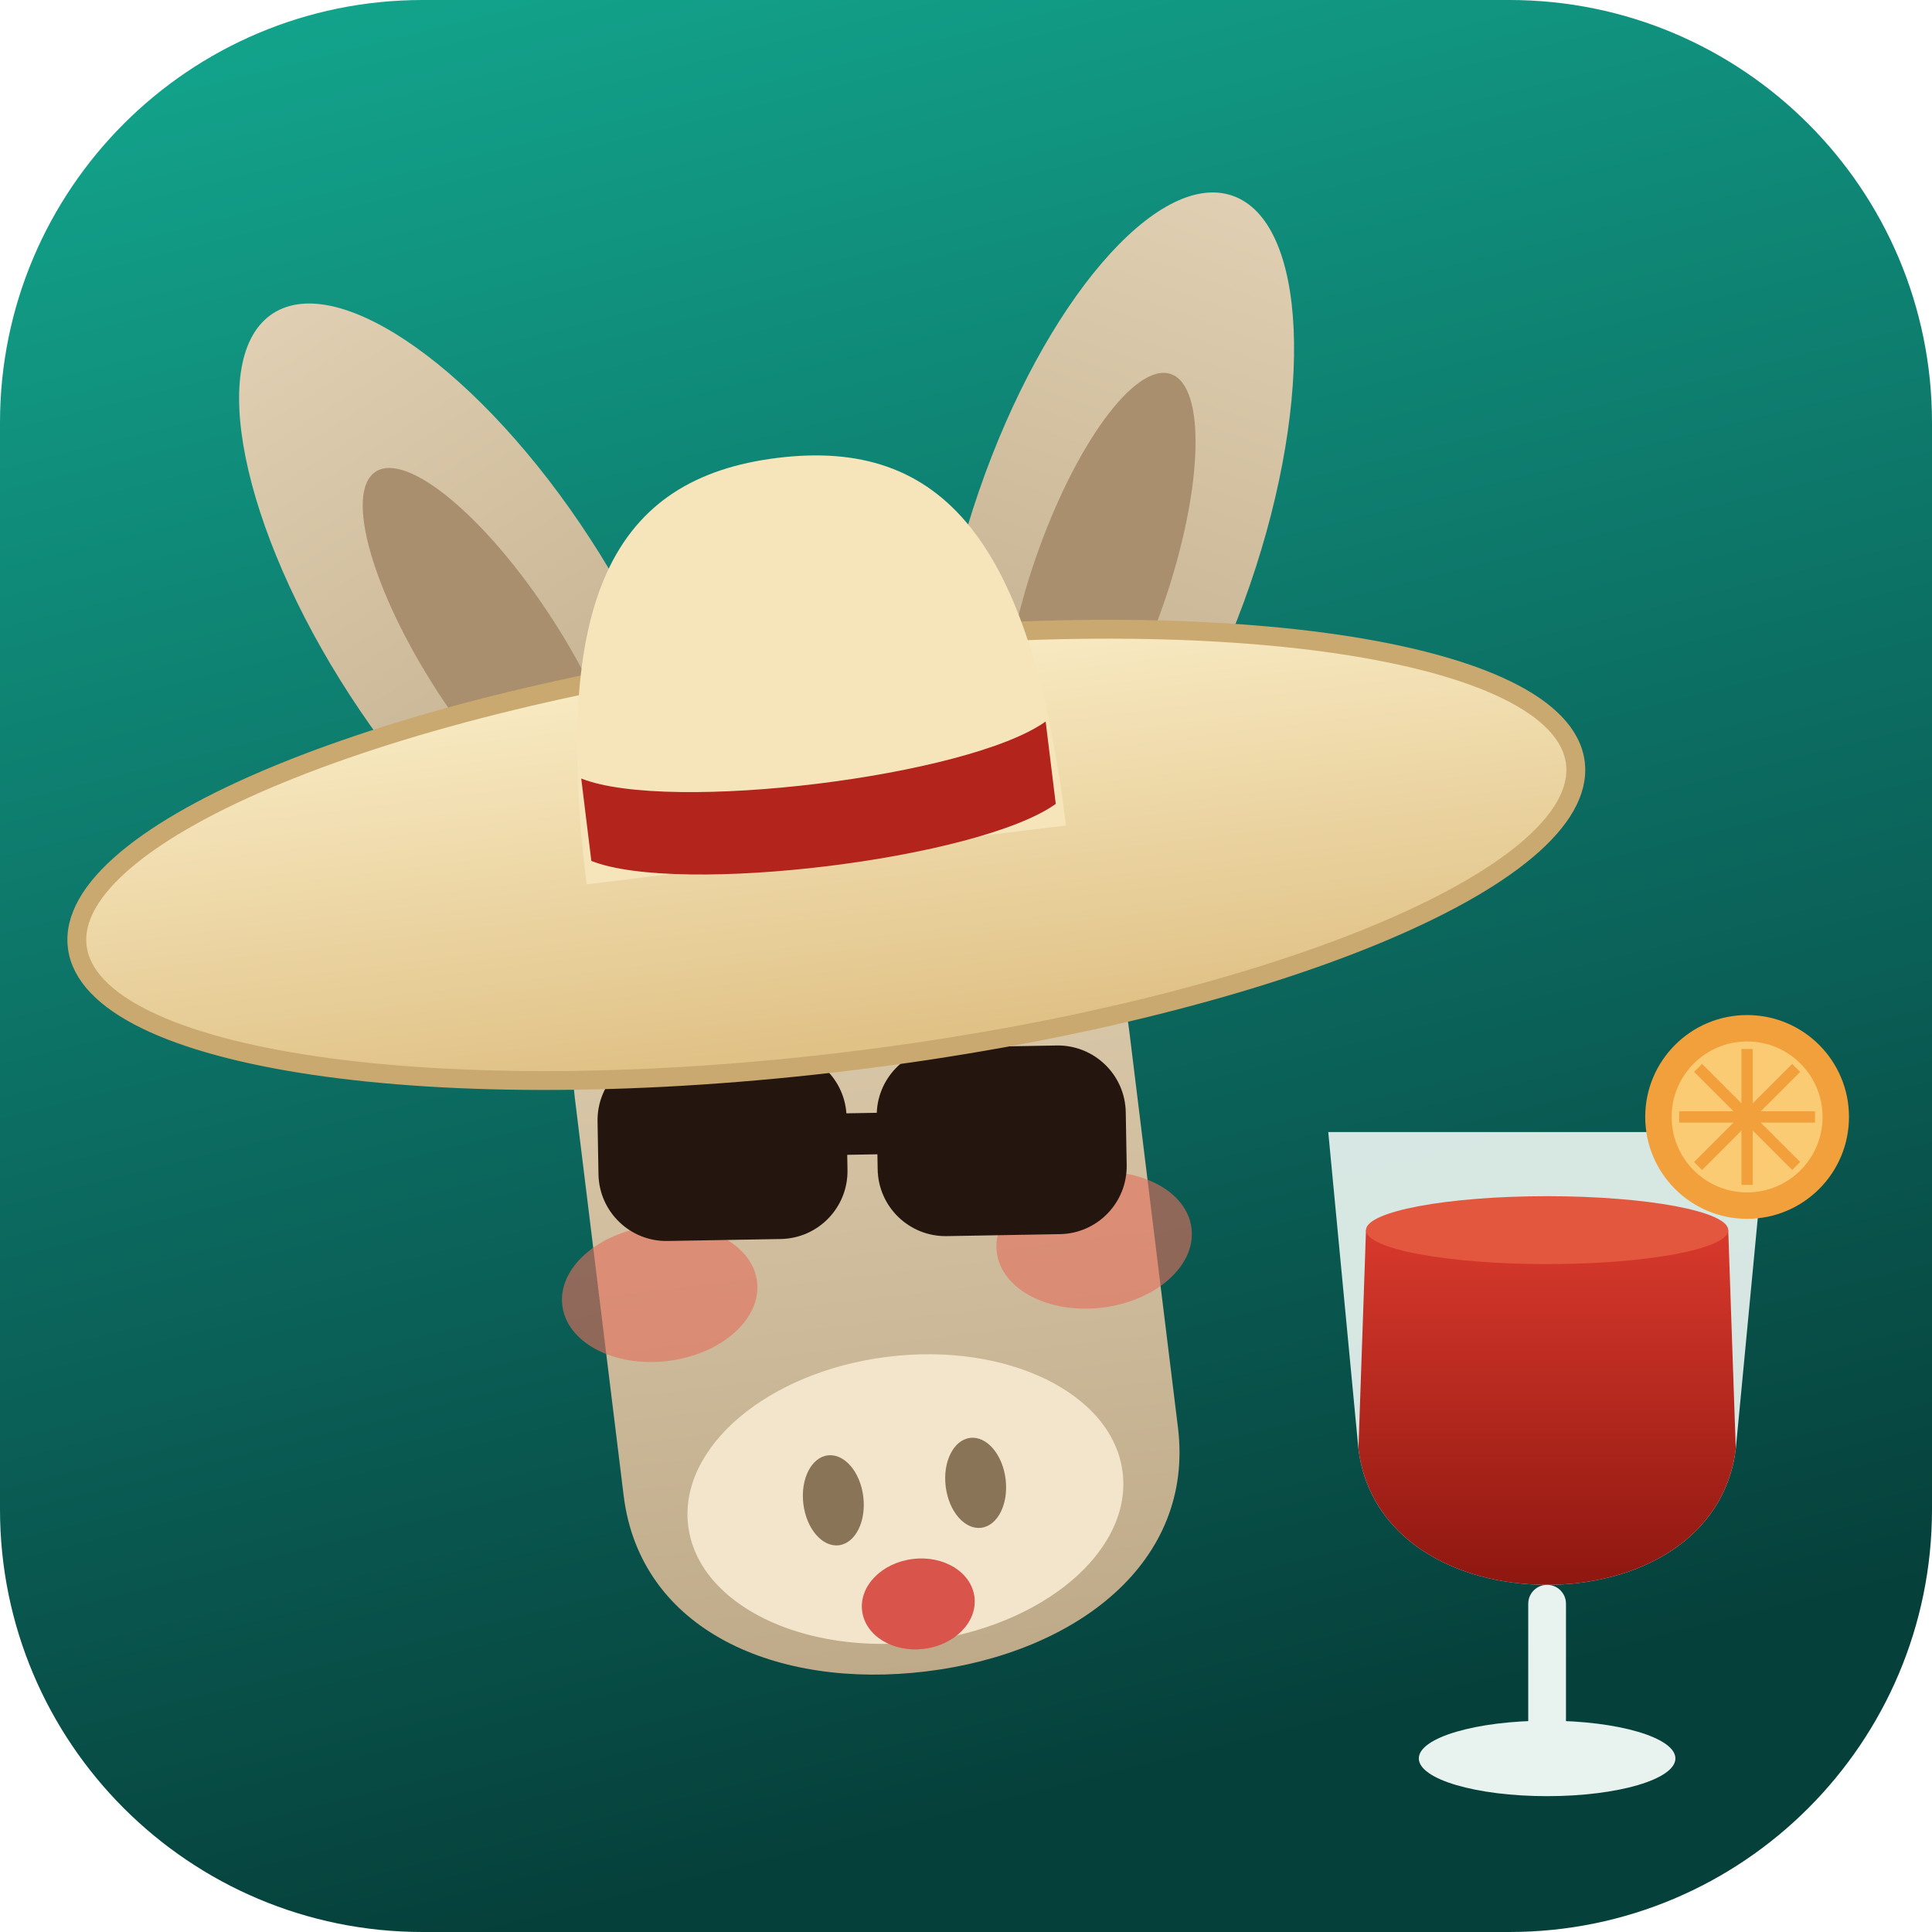
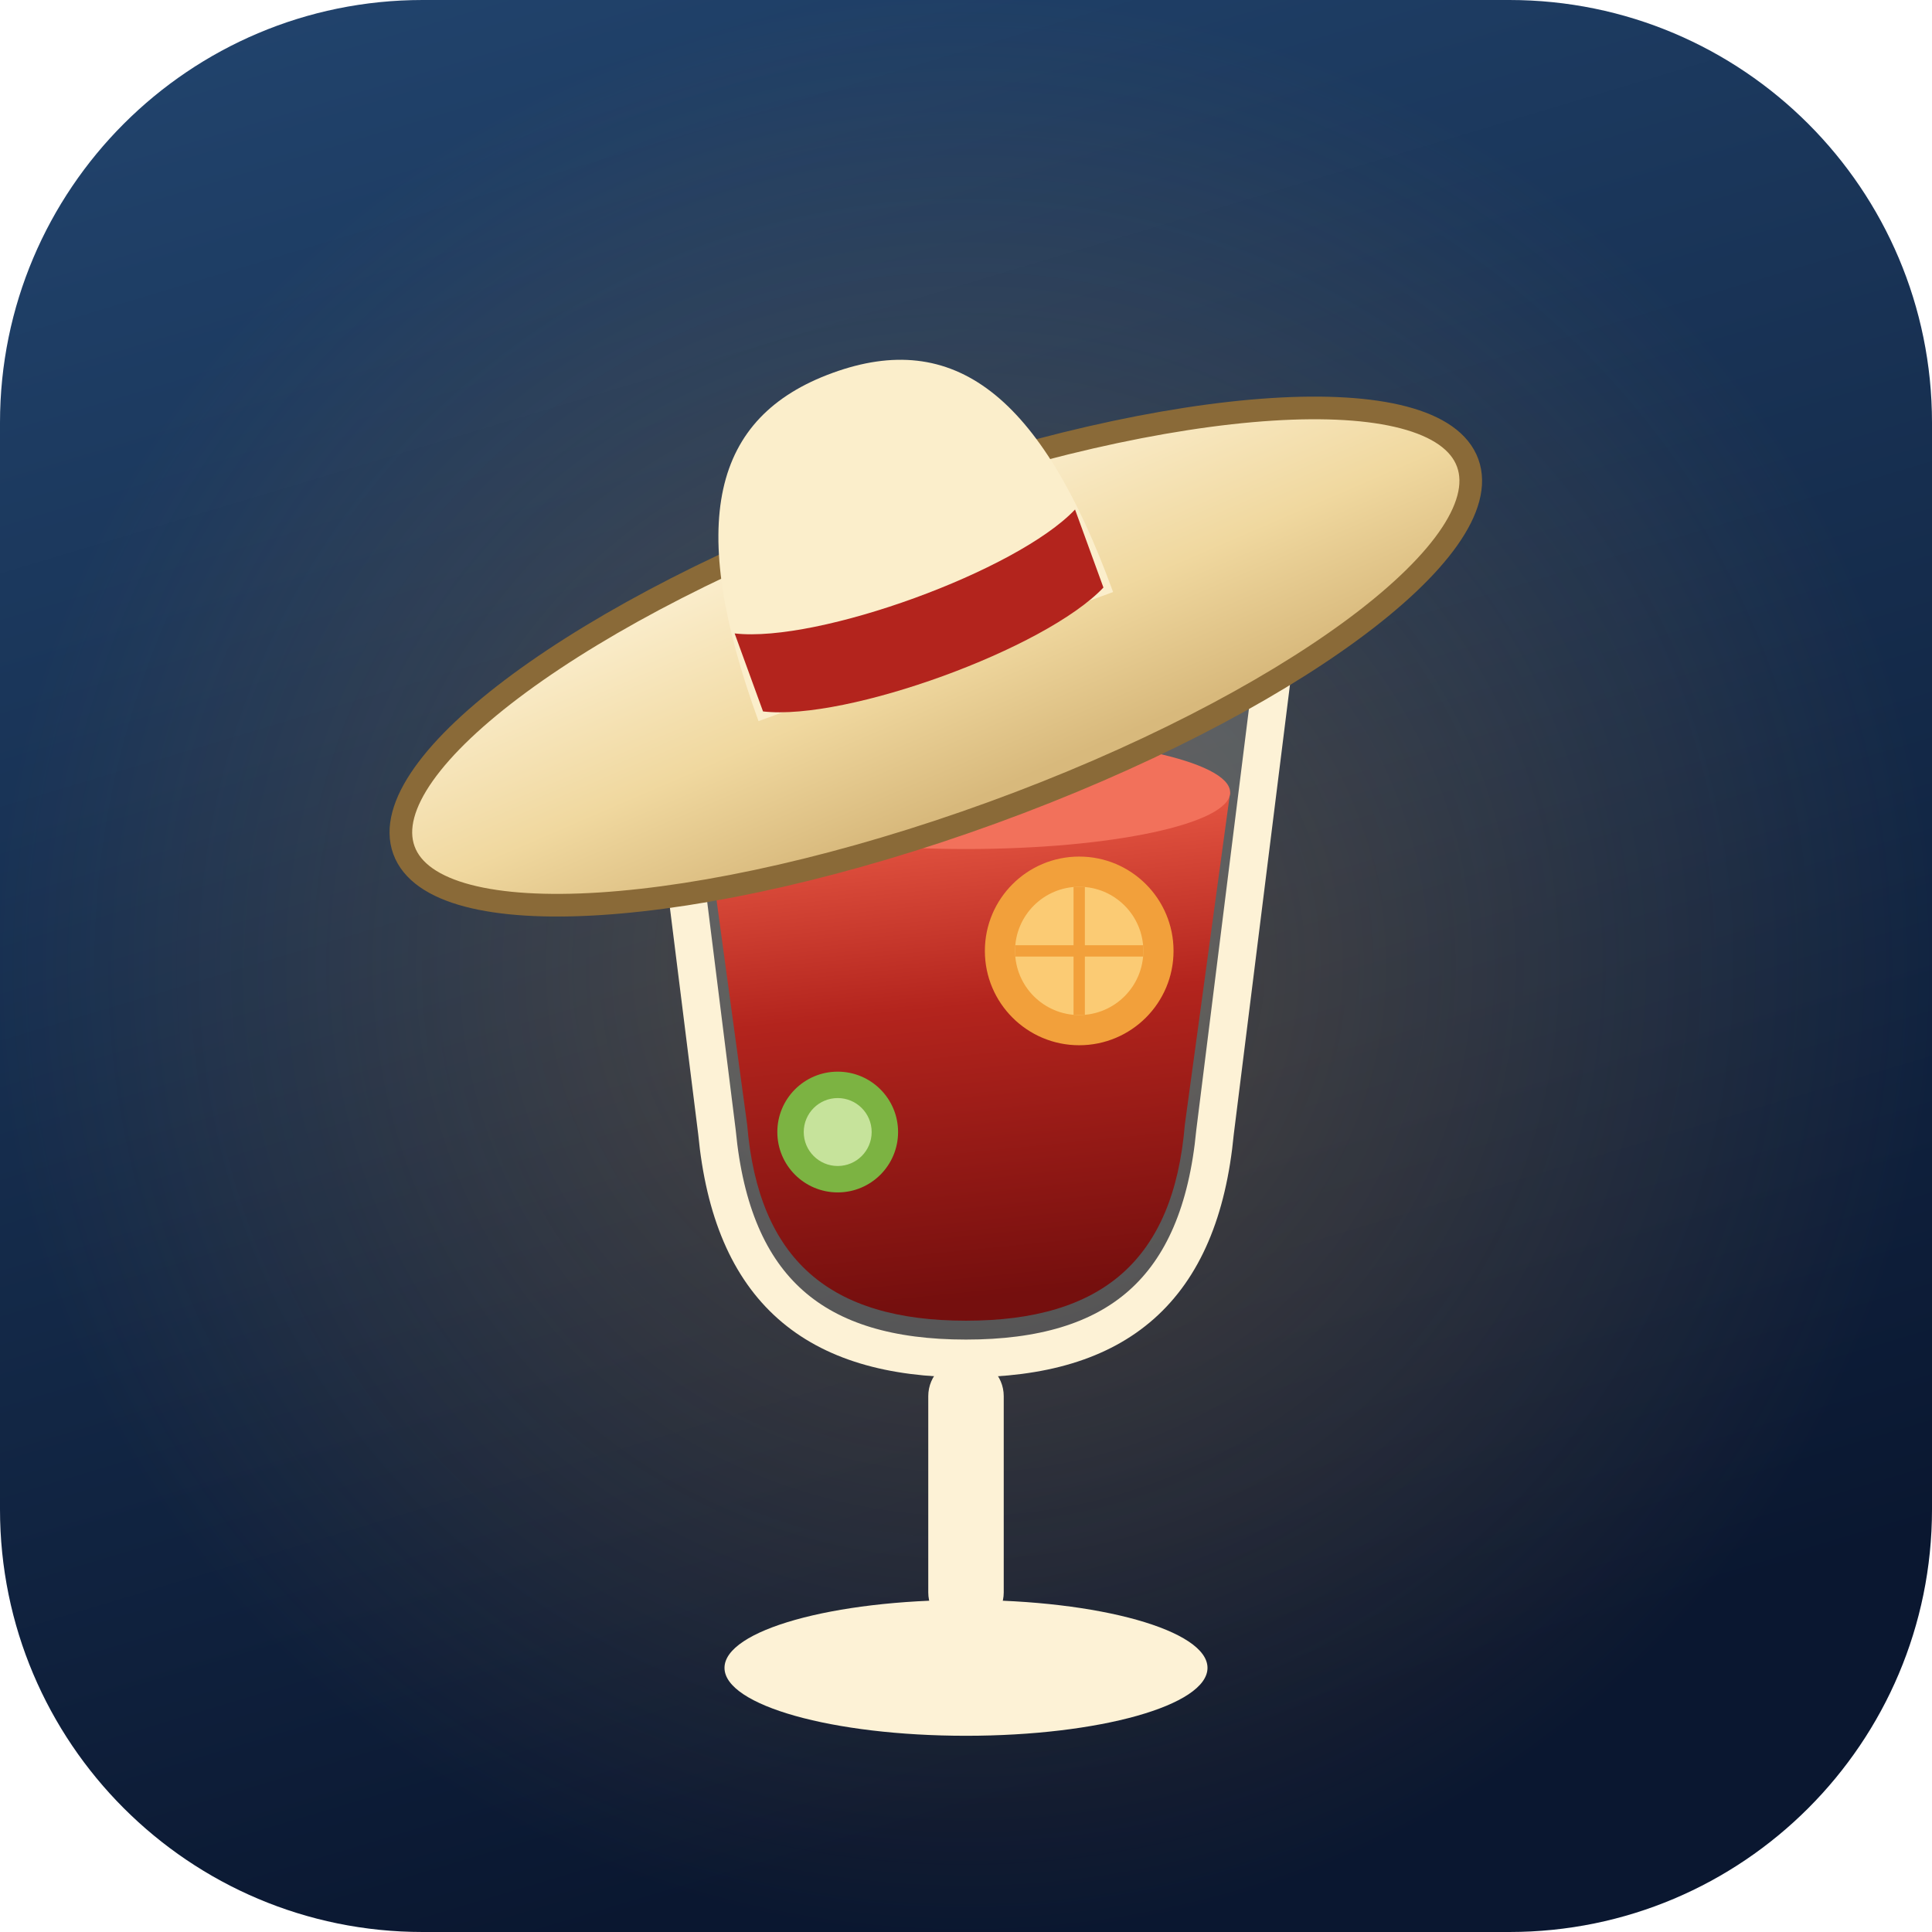
<svg xmlns="http://www.w3.org/2000/svg" width="512" height="512" viewBox="0 0 512 512" role="img" aria-label="Fiesta Siesta">
  <defs>
    <clipPath id="r">
      <rect x="0" y="0" width="512" height="512" rx="112" />
    </clipPath>
-     <linearGradient id="sky" x1="0" y1="0" x2="0.25" y2="1">
-       <stop offset="0%" stop-color="#13A88F" />
-       <stop offset="55%" stop-color="#0C6E63" />
-       <stop offset="100%" stop-color="#06403B" />
+     <linearGradient id="bg" x1="0" y1="0" x2="0.3" y2="1">
+       <stop offset="0%" stop-color="#22456F" />
+       <stop offset="55%" stop-color="#152C4C" />
+       <stop offset="100%" stop-color="#0A1730" />
    </linearGradient>
-     <linearGradient id="straw" x1="0" y1="0" x2="0" y2="1">
-       <stop offset="0%" stop-color="#F9EBC4" />
-       <stop offset="100%" stop-color="#DFC084" />
+     <radialGradient id="glow" cx="0.5" cy="0.5" r="0.5">
+       <stop offset="0%" stop-color="#F2A03B" stop-opacity="0.28" />
+       <stop offset="100%" stop-color="#F2A03B" stop-opacity="0" />
+     </radialGradient>
+     <linearGradient id="straw" x1="0" y1="0" x2="0.2" y2="1">
+       <stop offset="0%" stop-color="#FDF2D6" />
+       <stop offset="60%" stop-color="#F0D89F" />
+       <stop offset="100%" stop-color="#D8B97C" />
    </linearGradient>
-     <linearGradient id="fur" x1="0" y1="0" x2="0" y2="1">
-       <stop offset="0%" stop-color="#E0CFB2" />
-       <stop offset="100%" stop-color="#BEAA88" />
-     </linearGradient>
-     <linearGradient id="vino" x1="0" y1="0" x2="0" y2="1">
-       <stop offset="0%" stop-color="#D8392C" />
-       <stop offset="100%" stop-color="#8E1710" />
+     <linearGradient id="vino" x1="0" y1="0" x2="0.1" y2="1">
+       <stop offset="0%" stop-color="#F2634C" />
+       <stop offset="45%" stop-color="#B3241D" />
+       <stop offset="100%" stop-color="#750F0E" />
    </linearGradient>
  </defs>
  <g clip-path="url(#r)">
-     <rect width="512" height="512" fill="url(#sky)" />
-     <g transform="rotate(-7 228 300)">
-       <g fill="url(#fur)" transform="rotate(-26 142 152)">
-         <ellipse cx="142" cy="152" rx="38" ry="96" />
-       </g>
-       <g fill="#A98F6E" transform="rotate(-26 142 152)">
-         <ellipse cx="142" cy="164" rx="18" ry="58" />
-       </g>
-       <g fill="url(#fur)" transform="rotate(26 314 152)">
-         <ellipse cx="314" cy="152" rx="38" ry="96" />
-       </g>
-       <g fill="#A98F6E" transform="rotate(26 314 152)">
-         <ellipse cx="314" cy="164" rx="18" ry="58" />
-       </g>
-       <path d="M154 282 C154 244 188 220 228 220 C268 220 302 244 302 282 L302 388 C302 424 268 444 228 444 C188 444 154 424 154 388 Z" fill="url(#fur)" />
-       <ellipse cx="170" cy="336" rx="26" ry="18" fill="#E2705E" opacity="0.62" />
-       <ellipse cx="286" cy="336" rx="26" ry="18" fill="#E2705E" opacity="0.62" />
-       <ellipse cx="228" cy="398" rx="58" ry="38" fill="#F2E5CB" />
-       <ellipse cx="209" cy="396" rx="8" ry="12" fill="#8A7458" />
-       <ellipse cx="247" cy="396" rx="8" ry="12" fill="#8A7458" />
-       <ellipse cx="228" cy="426" rx="15" ry="12" fill="#D9544A" />
-       <g fill="#25150F" transform="rotate(6 228 304)">
-         <rect x="158" y="278" width="66" height="50" rx="18" />
-         <rect x="232" y="278" width="66" height="50" rx="18" />
-         <rect x="218" y="295" width="20" height="11" rx="5" />
-       </g>
-       <ellipse cx="228" cy="226" rx="200" ry="55" fill="url(#straw)" />
-       <ellipse cx="228" cy="226" rx="200" ry="55" fill="none" stroke="#C9A96F" stroke-width="5" />
-       <path d="M164 226 C164 150 184 120 228 120 C272 120 292 150 292 226 Z" fill="#F6E4BB" />
-       <path d="M166 198 C188 210 268 210 290 198 L290 220 C268 232 188 232 166 220 Z" fill="#B3241D" />
+     <rect width="512" height="512" fill="url(#bg)" />
+     <rect width="512" height="512" fill="url(#glow)" />
+     <rect x="246" y="360" width="20" height="72" rx="10" fill="#FDF2D6" />
+     <ellipse cx="256" cy="442" rx="64" ry="18" fill="#FDF2D6" />
+     <path d="M174 172 L338 172 L322 300 C318 342 296 360 256 360 C216 360 194 342 190 300 Z" fill="#FFF6E0" opacity="0.16" />
+     <path d="M186 210 L326 210 L314 298 C311 334 292 350 256 350 C220 350 201 334 198 298 Z" fill="url(#vino)" />
+     <ellipse cx="256" cy="210" rx="70" ry="15" fill="#F2715B" />
+     <ellipse cx="232" cy="208" rx="24" ry="7" fill="#FF8A72" opacity="0.55" />
+     <circle cx="286" cy="252" r="25" fill="#F2A03B" />
+     <circle cx="286" cy="252" r="17" fill="#FBCB74" />
+     <g stroke="#F2A03B" stroke-width="3">
+       <line x1="286" y1="235" x2="286" y2="269" />
+       <line x1="269" y1="252" x2="303" y2="252" />
    </g>
-     <g>
-       <path d="M352 300 L468 300 L460 384 C457 408 434 420 410 420 C386 420 363 408 360 384 Z" fill="#E8F3EF" opacity="0.92" />
-       <path d="M362 326 L458 326 L460 384 C457 408 434 420 410 420 C386 420 363 408 360 384 Z" fill="url(#vino)" />
-       <ellipse cx="410" cy="326" rx="48" ry="9" fill="#E4573F" />
-       <rect x="405" y="420" width="10" height="42" rx="5" fill="#E8F3EF" />
-       <ellipse cx="410" cy="466" rx="34" ry="10" fill="#E8F3EF" />
-       <circle cx="463" cy="296" r="27" fill="#F2A03B" />
-       <circle cx="463" cy="296" r="20" fill="#FBCB74" />
-       <g stroke="#F2A03B" stroke-width="3">
-         <line x1="463" y1="278" x2="463" y2="314" />
-         <line x1="445" y1="296" x2="481" y2="296" />
-         <line x1="450" y1="283" x2="476" y2="309" />
-         <line x1="476" y1="283" x2="450" y2="309" />
-       </g>
+     <circle cx="222" cy="300" r="16" fill="#7CB342" />
+     <circle cx="222" cy="300" r="9" fill="#C6E39B" />
+     <path d="M174 172 L338 172 L322 300 C318 342 296 360 256 360 C216 360 194 342 190 300 Z" fill="none" stroke="#FDF2D6" stroke-width="10" stroke-linejoin="round" />
+     <g transform="rotate(-20 248 174)">
+       <ellipse cx="248" cy="174" rx="150" ry="44" fill="url(#straw)" />
+       <ellipse cx="248" cy="174" rx="150" ry="44" fill="none" stroke="#8A6A38" stroke-width="6" />
+       <path d="M198 174 C198 118 214 94 248 94 C282 94 298 118 298 174 Z" fill="#FBEECB" />
+       <path d="M200 150 C220 160 276 160 296 150 L296 172 C276 182 220 182 200 172 Z" fill="#B3241D" />
    </g>
  </g>
</svg>
